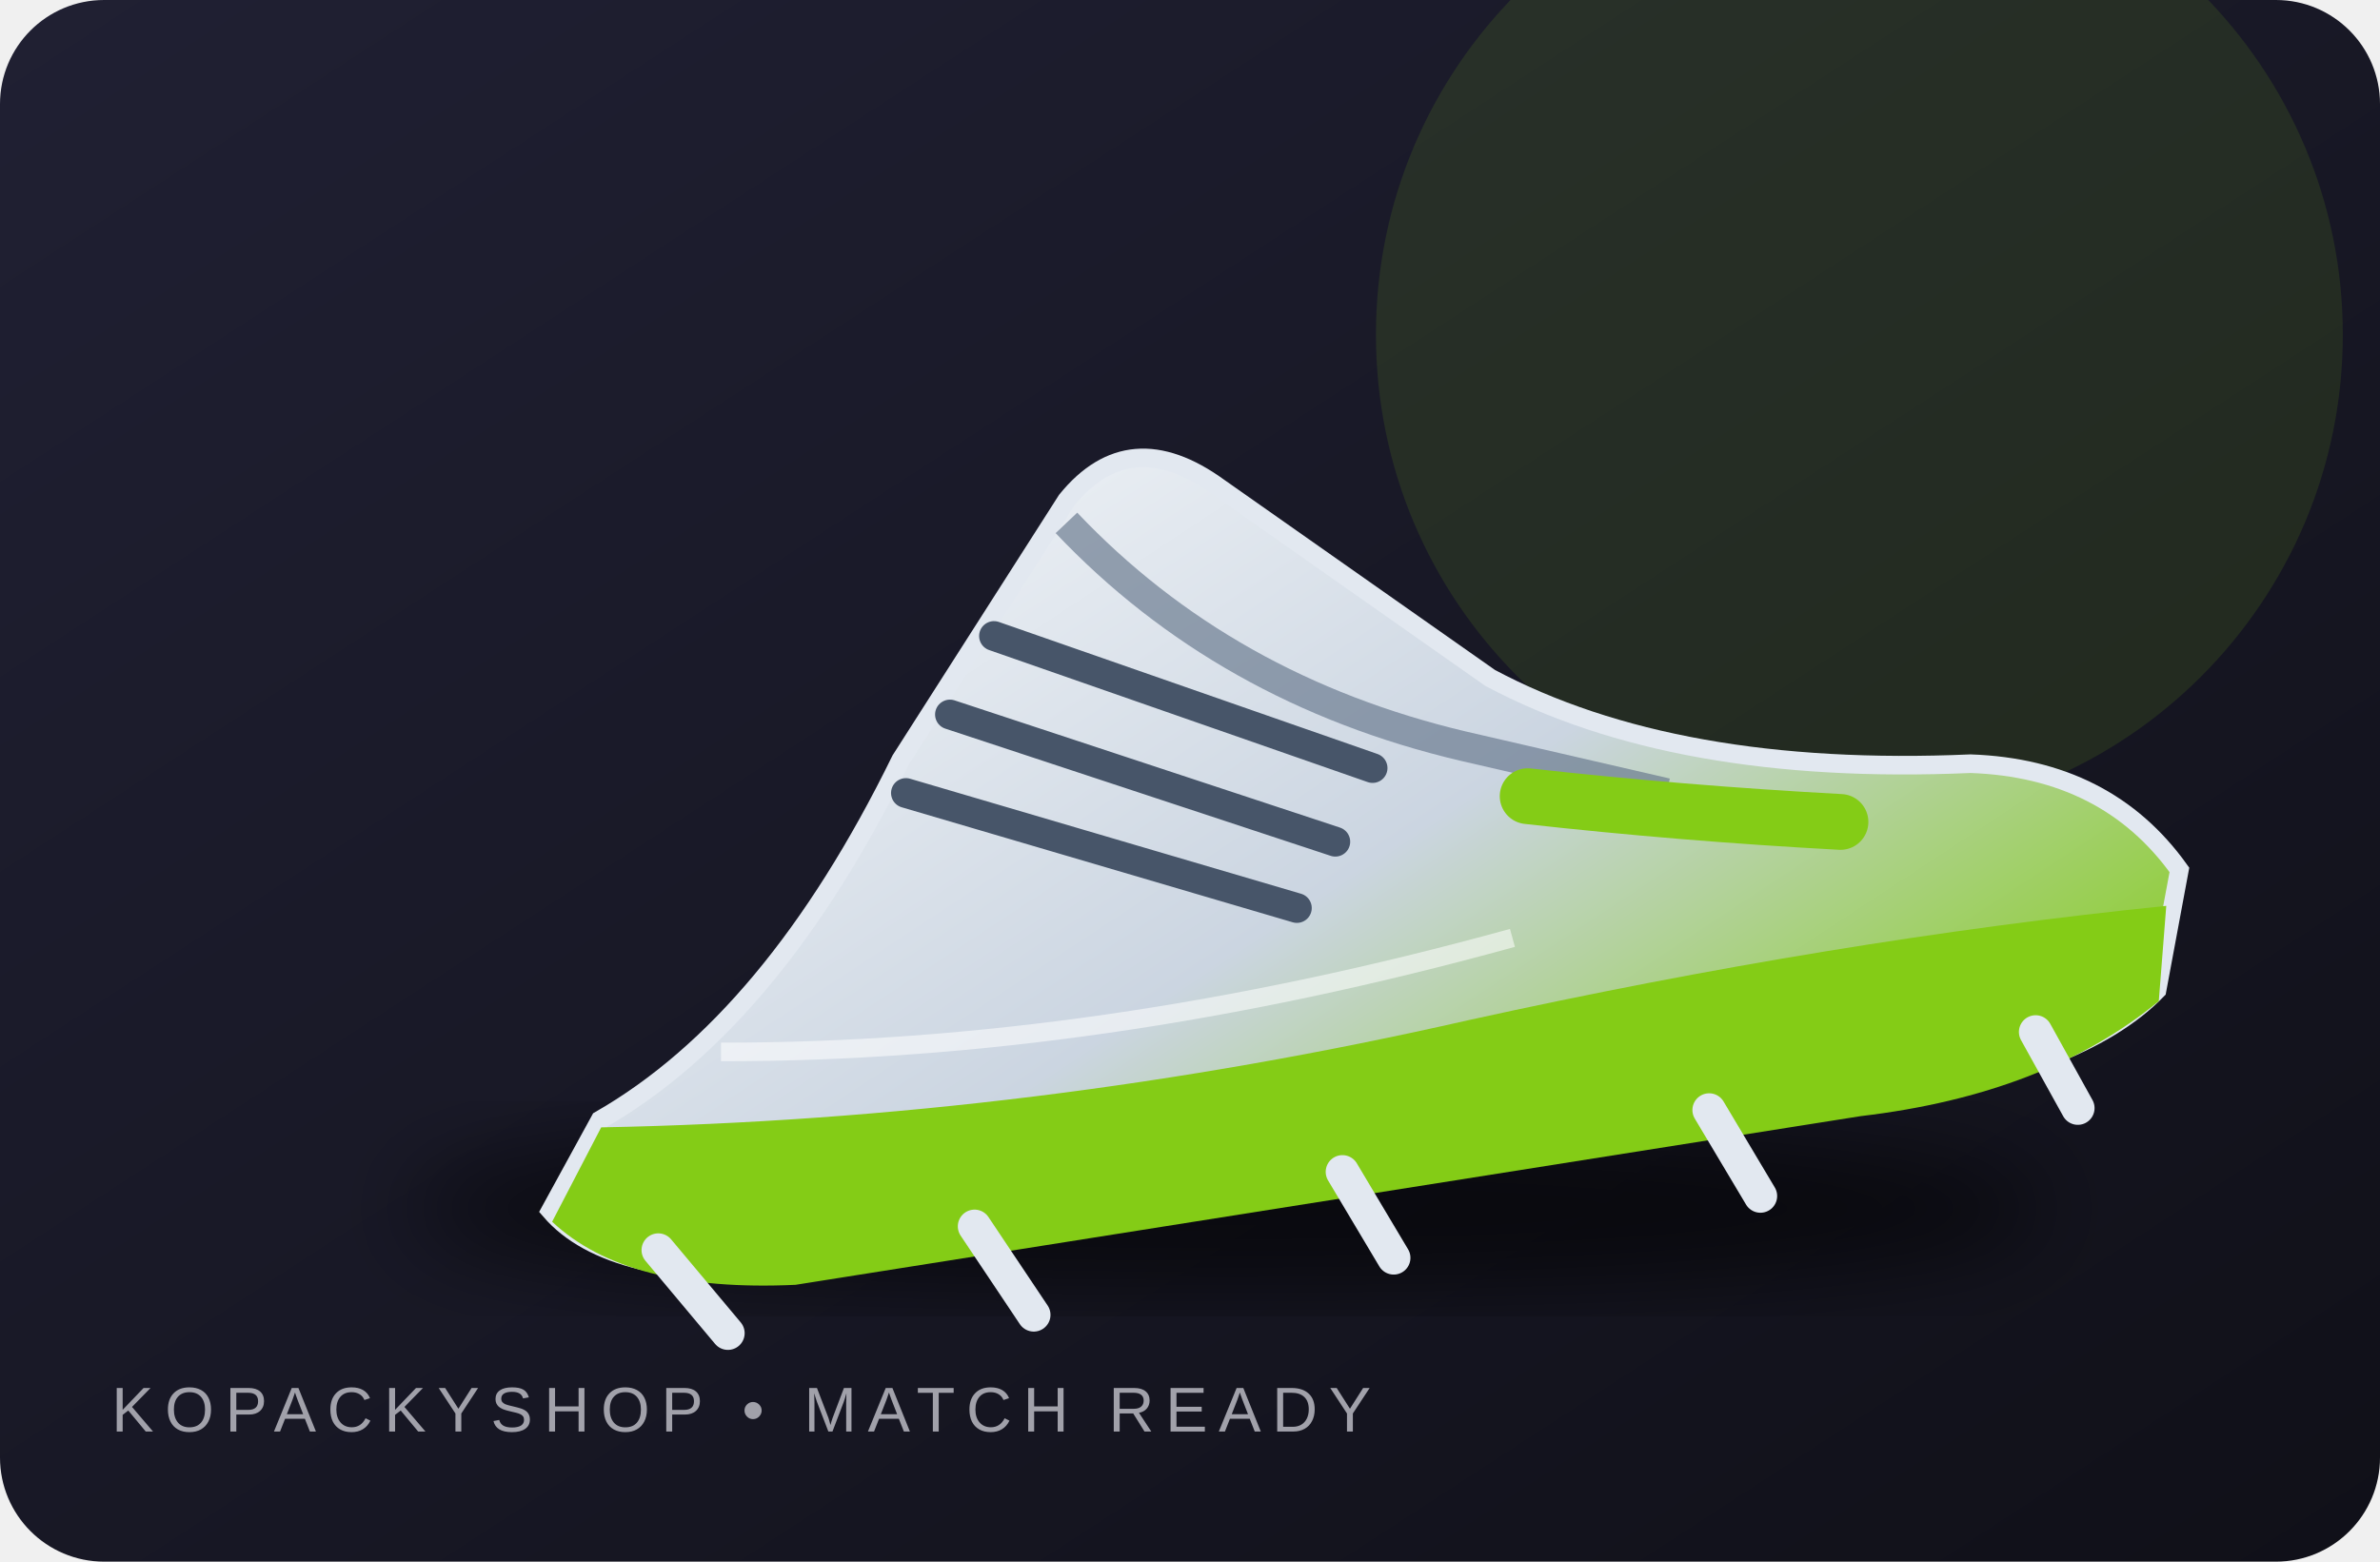
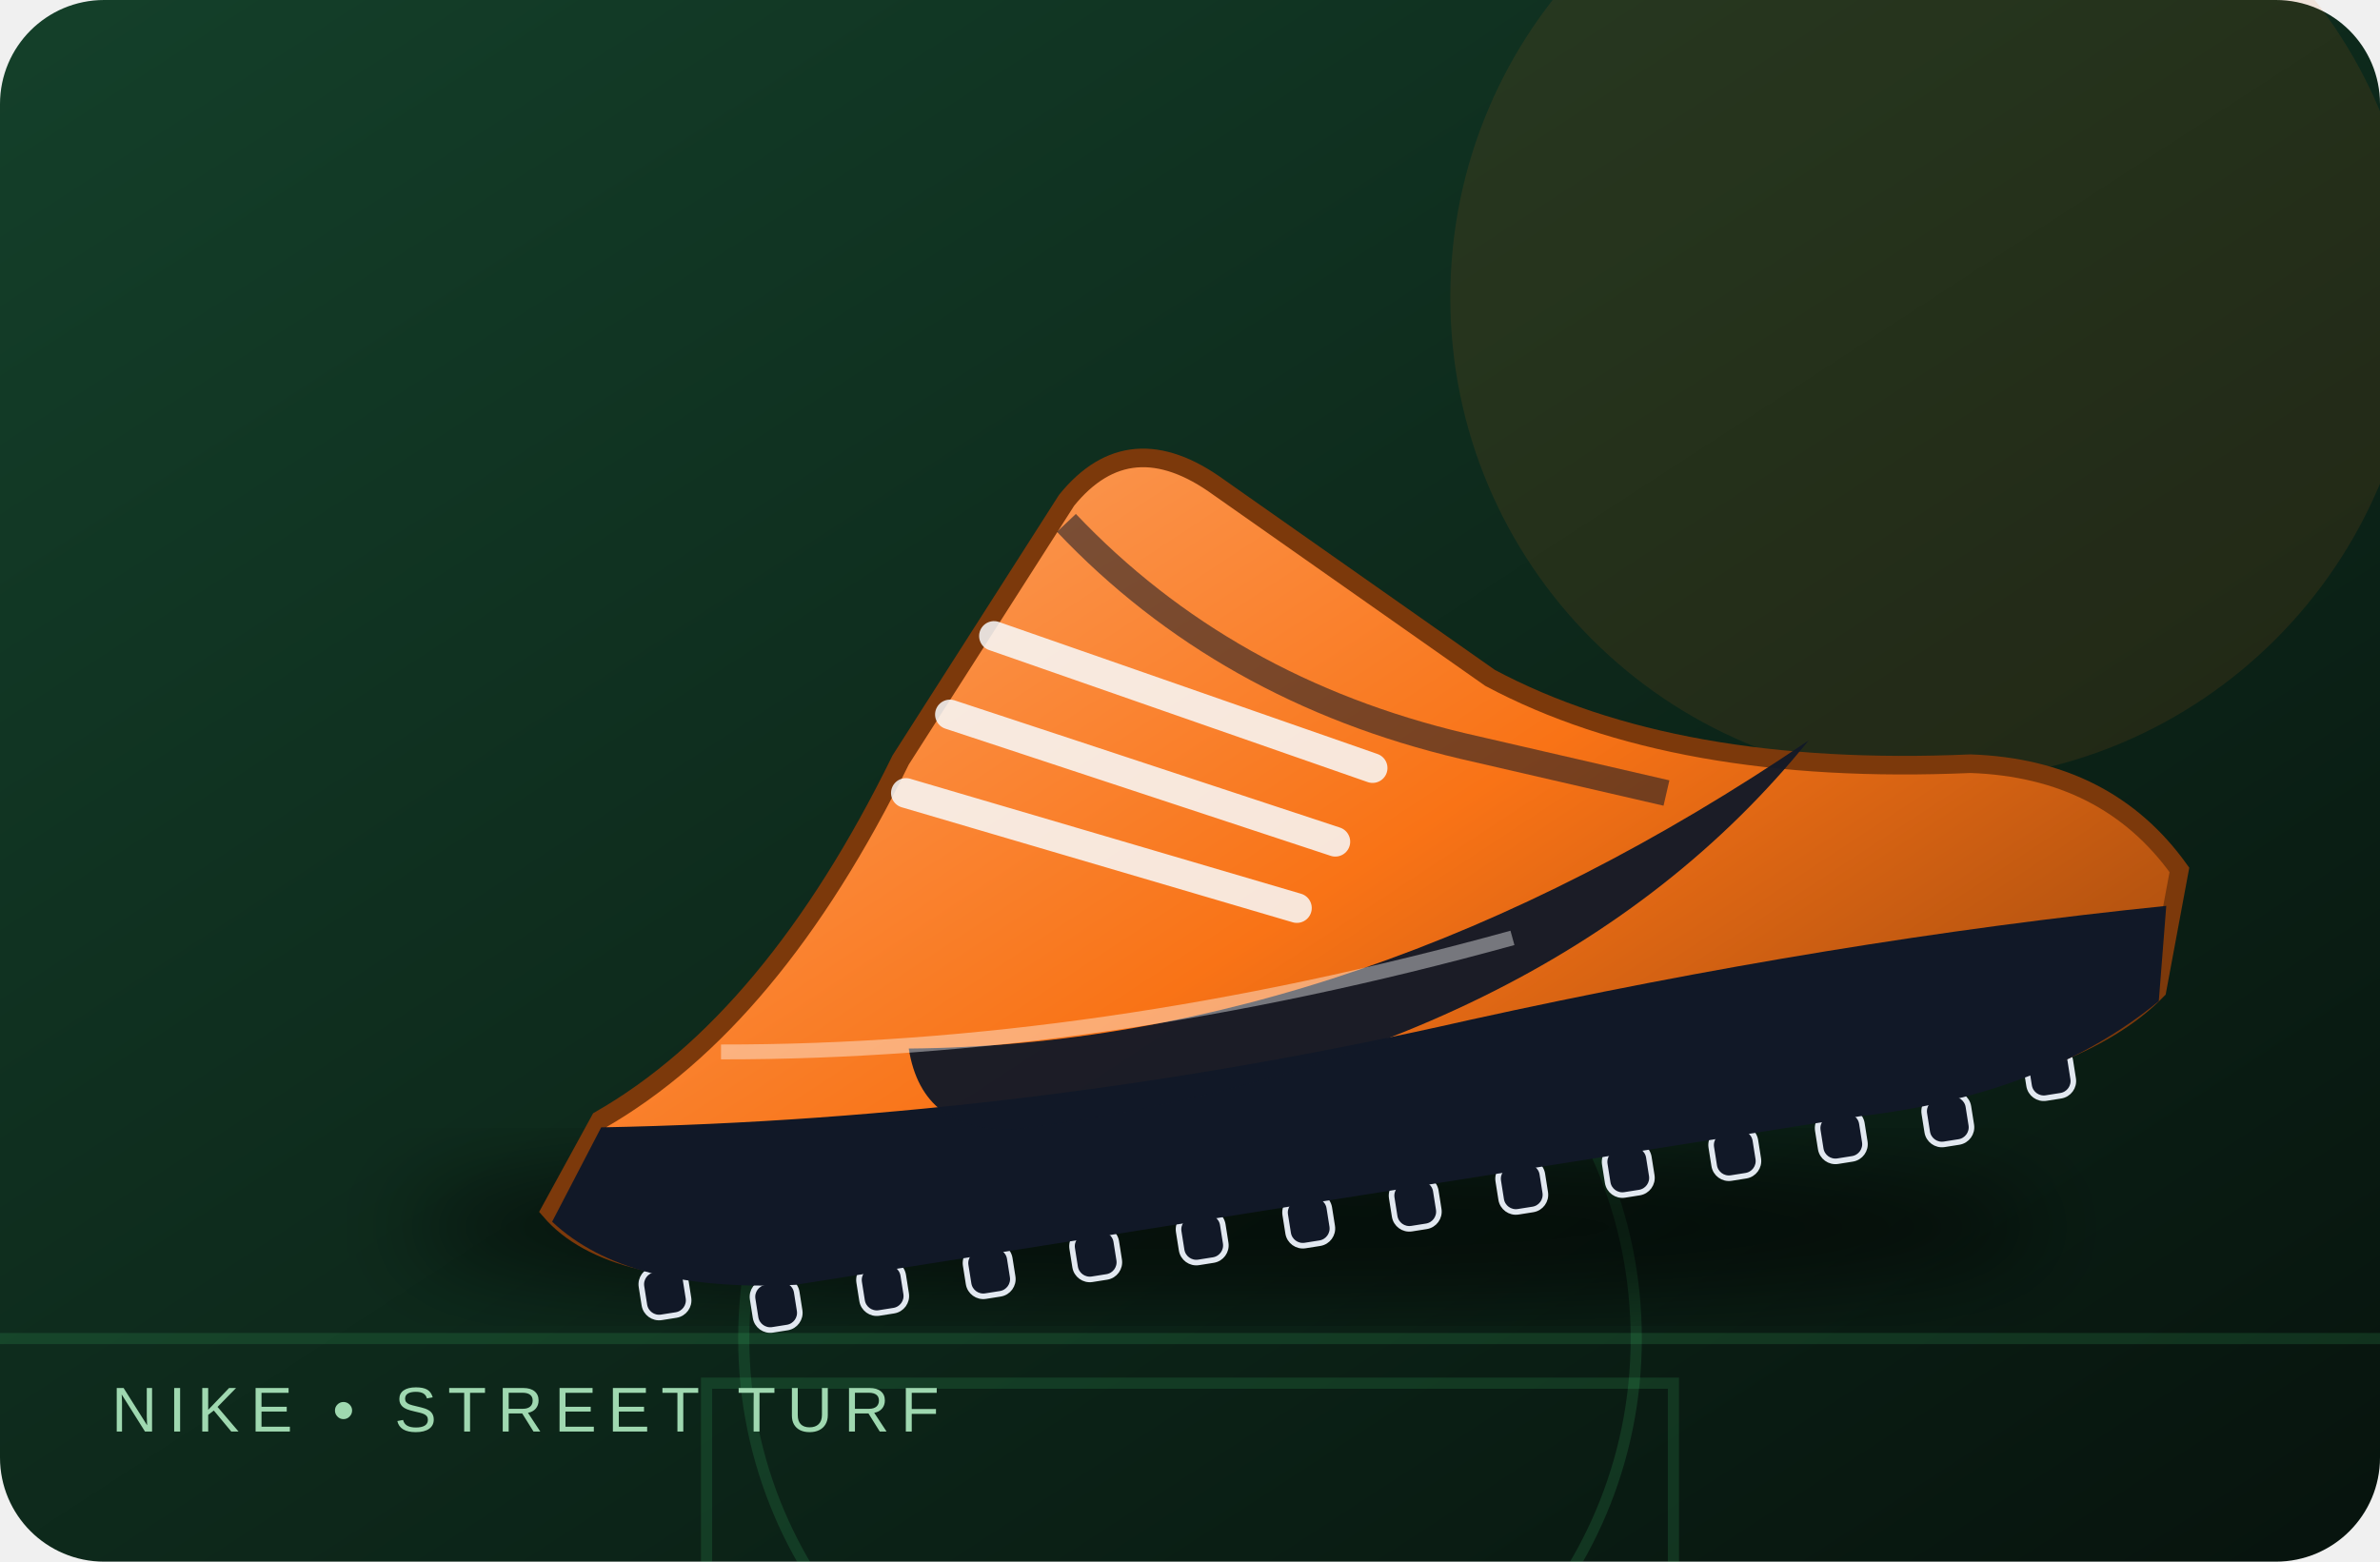
<svg xmlns="http://www.w3.org/2000/svg" viewBox="0 0 640 420">
  <defs>
    <linearGradient id="bg" x1="0" y1="0" x2="1" y2="1">
-       <stop stop-color="#202033" />
-       <stop offset="1" stop-color="#101018" />
+       <stop stop-color="#14402a" />
+       <stop offset="1" stop-color="#07130d" />
    </linearGradient>
    <linearGradient id="shoe" x1="0" y1="0" x2="1" y2="1">
-       <stop stop-color="#f8fafc" />
-       <stop offset=".55" stop-color="#cbd5e1" />
-       <stop offset="1" stop-color="#84cc16" />
+       <stop stop-color="#fba467" />
+       <stop offset=".55" stop-color="#f97316" />
+       <stop offset="1" stop-color="#a14a0e" />
    </linearGradient>
    <filter id="shadow">
      <feGaussianBlur stdDeviation="12" />
    </filter>
  </defs>
  <rect width="640" height="420" rx="28" fill="url(#bg)" />
-   <circle cx="500" cy="90" r="130" fill="#84cc16" opacity=".12" />
-   <ellipse cx="330" cy="325" rx="220" ry="24" fill="#000" opacity=".55" filter="url(#shadow)" />
+   <g fill="none" stroke="#4ade80" stroke-opacity=".14" stroke-width="3">
+     <circle cx="320" cy="360" r="120" />
+     <path d="M0 360 H640" />
+     <rect x="190" y="372" width="260" height="60" />
+   </g>
+   <circle cx="520" cy="80" r="130" fill="#f97316" opacity=".10" />
+   <ellipse cx="330" cy="330" rx="220" ry="22" fill="#000" opacity=".55" filter="url(#shadow)" />
  <g transform="translate(55 35) rotate(-9 280 180)">
-     <path d="M95 238 Q145 219 190 155 L245 93 Q265 75 286 96 L350 158 Q395 192 474 201 Q510 208 525 238 L514 269 Q490 287 433 286 L140 286 Q91 281 78 260Z" fill="url(#shoe)" stroke="#e2e8f0" stroke-width="5" />
-     <path d="M95 240 Q210 256 330 248 Q430 242 520 247 L514 272 Q480 292 430 290 L140 290 Q95 285 78 263Z" fill="#84cc16" />
-     <path d="M244 99 Q279 150 340 175 L392 196" fill="none" stroke="#64748b" stroke-width="8" opacity=".65" />
-     <path d="M220 126 L315 177 M205 145 L302 195 M190 164 L289 211" stroke="#475569" stroke-width="8" stroke-linecap="round" />
-     <path d="M355 191 Q395 202 437 211" stroke="#84cc16" stroke-width="15" stroke-linecap="round" />
-     <path d="M105 275 L120 300 M190 282 L202 308 M290 283 L300 308 M390 282 L400 307 M480 275 L488 297" stroke="#e2e8f0" stroke-width="9" stroke-linecap="round" />
-     <path d="M130 225 Q230 241 345 228" fill="none" stroke="#fff" stroke-width="5" opacity=".55" />
+     <rect x="99" y="280" width="12" height="13" rx="4" fill="#111827" stroke="#e2e8f0" stroke-width="1.5" />
+     <rect x="128" y="288" width="12" height="13" rx="4" fill="#111827" stroke="#e2e8f0" stroke-width="1.5" />
+     <rect x="157" y="288" width="12" height="13" rx="4" fill="#111827" stroke="#e2e8f0" stroke-width="1.5" />
+     <rect x="186" y="288" width="12" height="13" rx="4" fill="#111827" stroke="#e2e8f0" stroke-width="1.5" />
+     <rect x="215" y="288" width="12" height="13" rx="4" fill="#111827" stroke="#e2e8f0" stroke-width="1.5" />
+     <rect x="244" y="288" width="12" height="13" rx="4" fill="#111827" stroke="#e2e8f0" stroke-width="1.5" />
+     <rect x="273" y="288" width="12" height="13" rx="4" fill="#111827" stroke="#e2e8f0" stroke-width="1.5" />
+     <rect x="302" y="288" width="12" height="13" rx="4" fill="#111827" stroke="#e2e8f0" stroke-width="1.5" />
+     <rect x="331" y="288" width="12" height="13" rx="4" fill="#111827" stroke="#e2e8f0" stroke-width="1.5" />
+     <rect x="360" y="288" width="12" height="13" rx="4" fill="#111827" stroke="#e2e8f0" stroke-width="1.5" />
+     <rect x="389" y="288" width="12" height="13" rx="4" fill="#111827" stroke="#e2e8f0" stroke-width="1.5" />
+     <rect x="418" y="288" width="12" height="13" rx="4" fill="#111827" stroke="#e2e8f0" stroke-width="1.5" />
+     <rect x="447" y="288" width="12" height="13" rx="4" fill="#111827" stroke="#e2e8f0" stroke-width="1.5" />
+     <rect x="476" y="280" width="12" height="13" rx="4" fill="#111827" stroke="#e2e8f0" stroke-width="1.5" />
+     <path d="M95 238 Q145 219 190 155 L245 93 Q265 75 286 96 L350 158 Q395 192 474 201 Q510 208 525 238 L514 269 Q490 287 433 286 L140 286 Q91 281 78 260Z" fill="url(#shoe)" stroke="#7c390b" stroke-width="5" />
+     <path d="M95 240 Q210 256 330 248 Q430 242 520 247 L514 272 Q480 292 430 290 L140 290 Q95 285 78 263Z" fill="#111827" />
+     <path d="M180 232 Q300 250 432 188 Q350 262 205 258 Q180 255 180 232Z" fill="#111827" opacity=".95" />
+     <path d="M244 99 Q279 150 340 175 L392 196" fill="none" stroke="#111827" stroke-width="7" opacity=".55" />
+     <path d="M220 126 L315 177 M205 145 L302 195 M190 164 L289 211" stroke="#f8fafc" stroke-width="8" stroke-linecap="round" opacity=".85" />
+     <path d="M130 225 Q230 241 345 228" fill="none" stroke="#fff" stroke-width="4" opacity=".4" />
  </g>
-   <text x="30" y="385" fill="#a1a1aa" font-family="Arial,sans-serif" font-size="17" letter-spacing="3">KOPACKYSHOP • MATCH READY</text>
+   <text x="30" y="385" fill="#9fd8b0" font-family="Arial,sans-serif" font-size="17" letter-spacing="3">NIKE • STREET TURF</text>
</svg>
